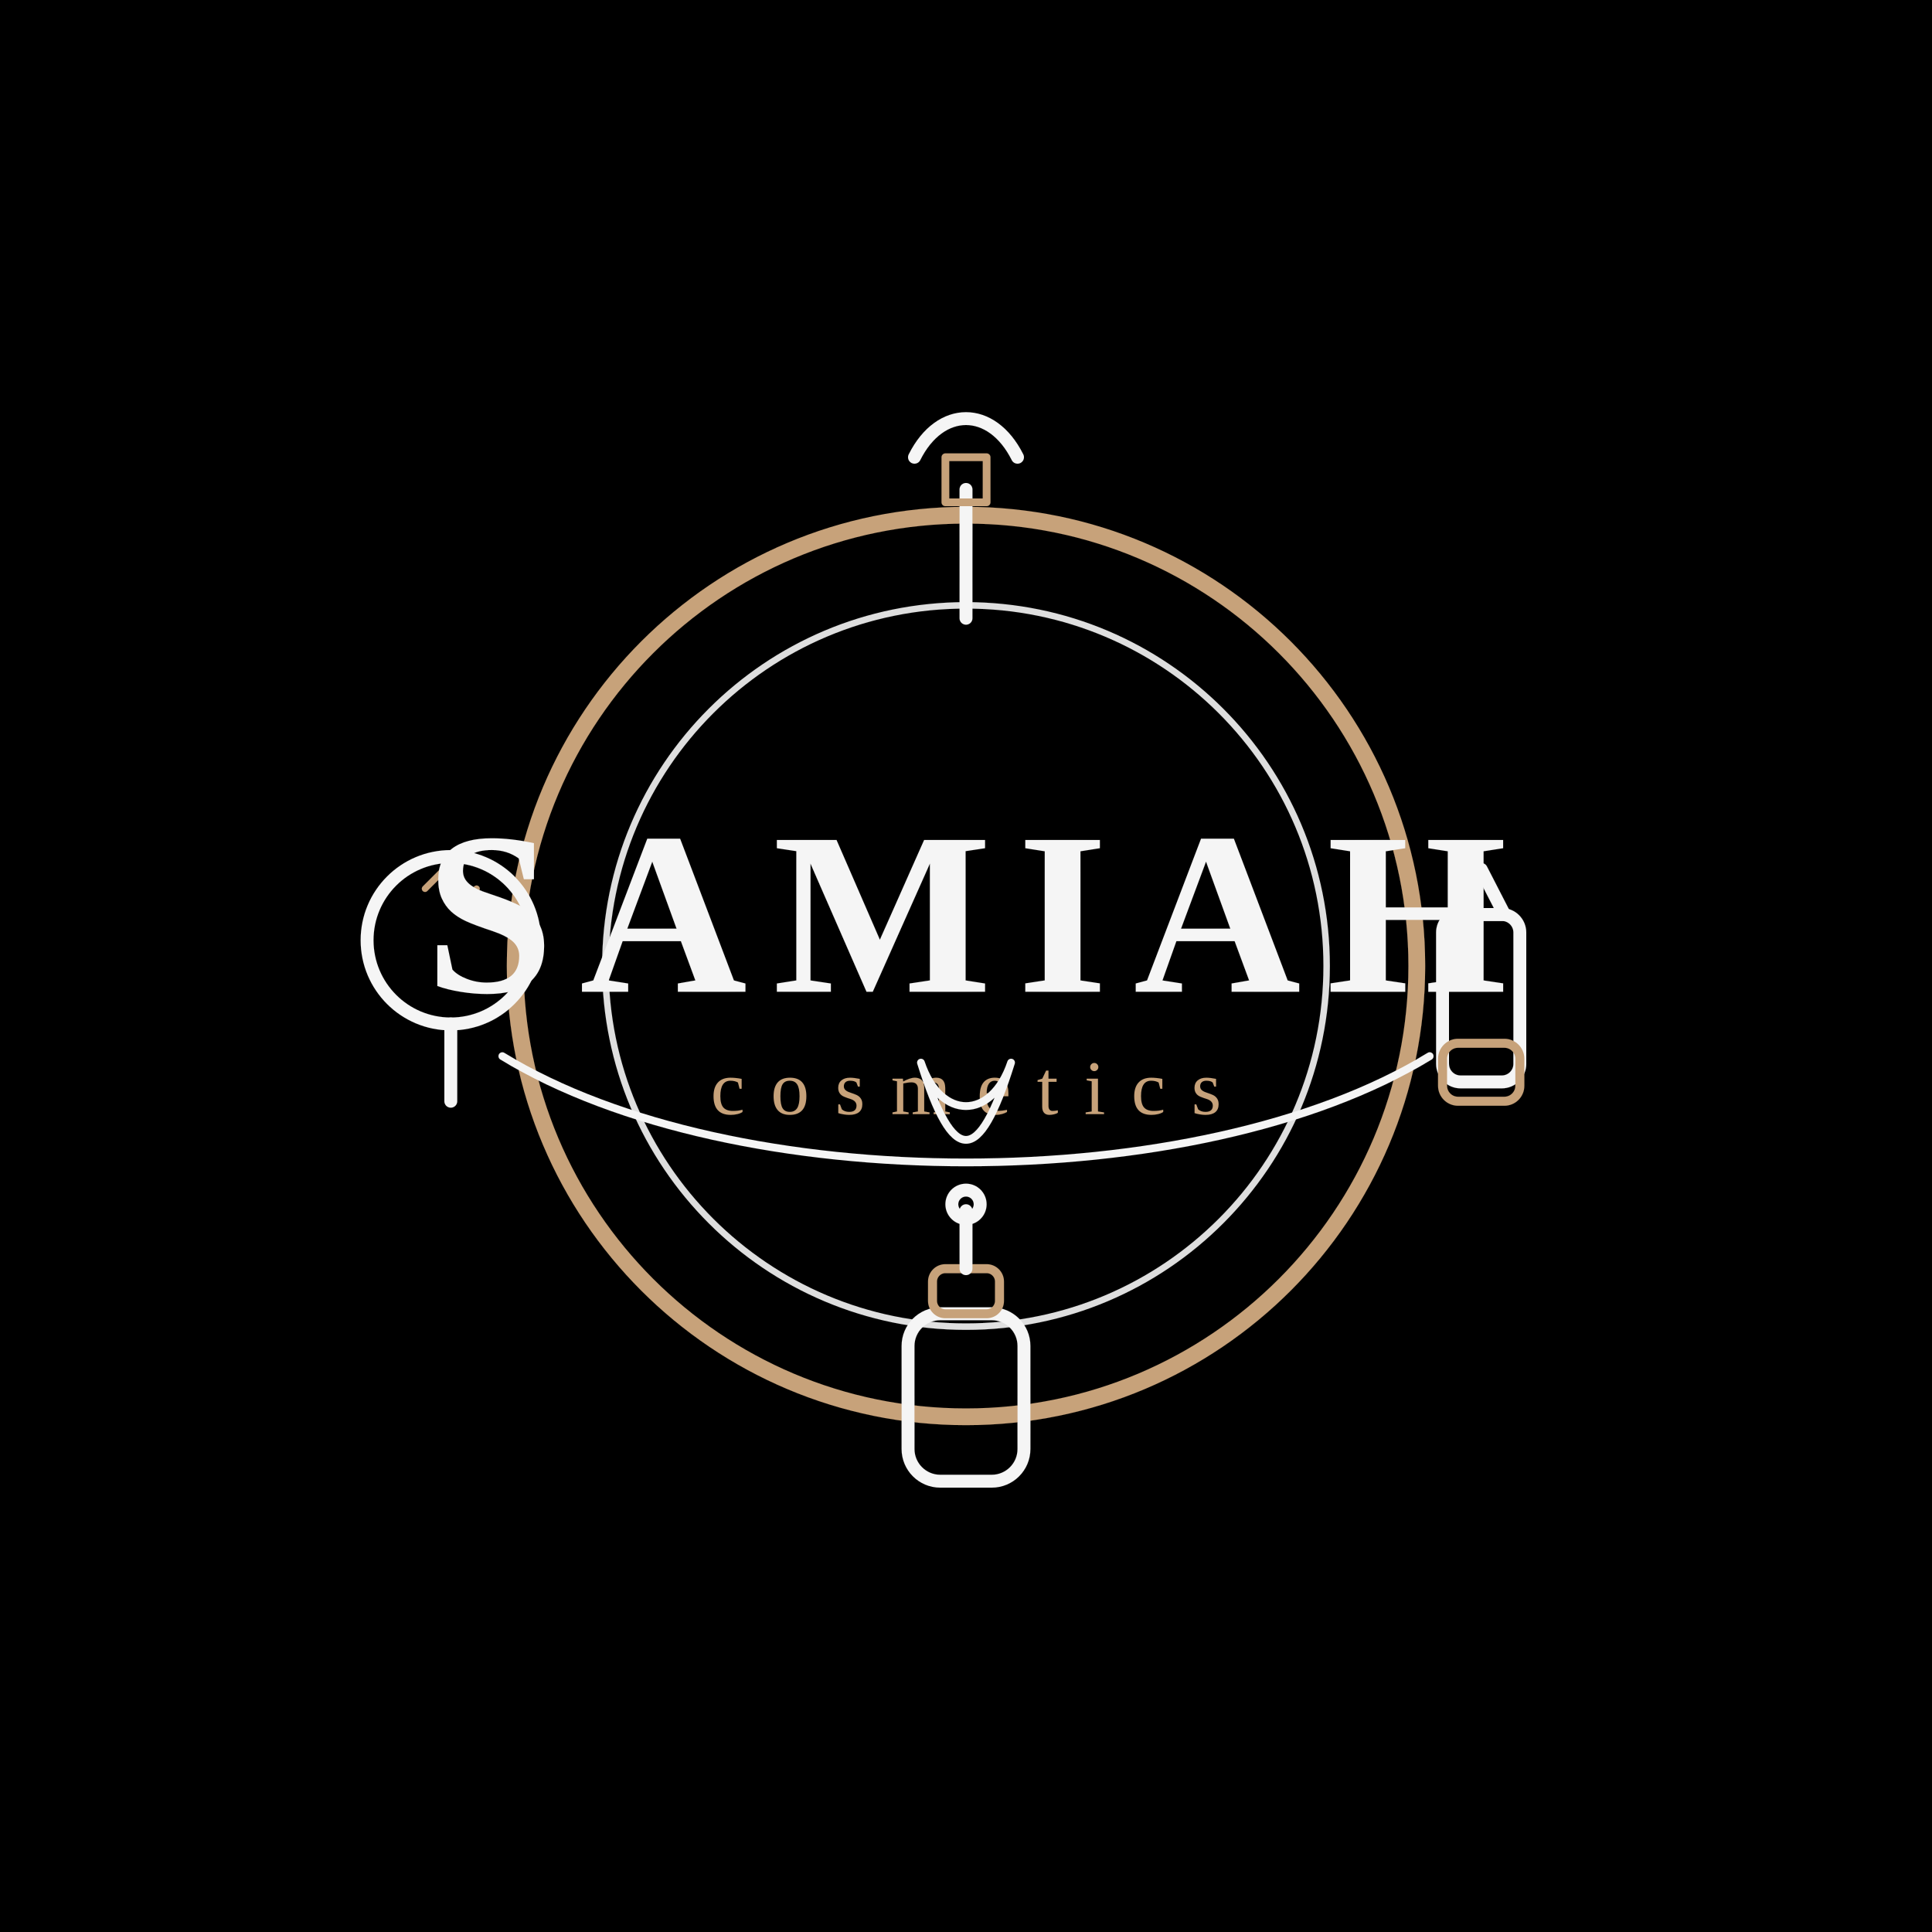
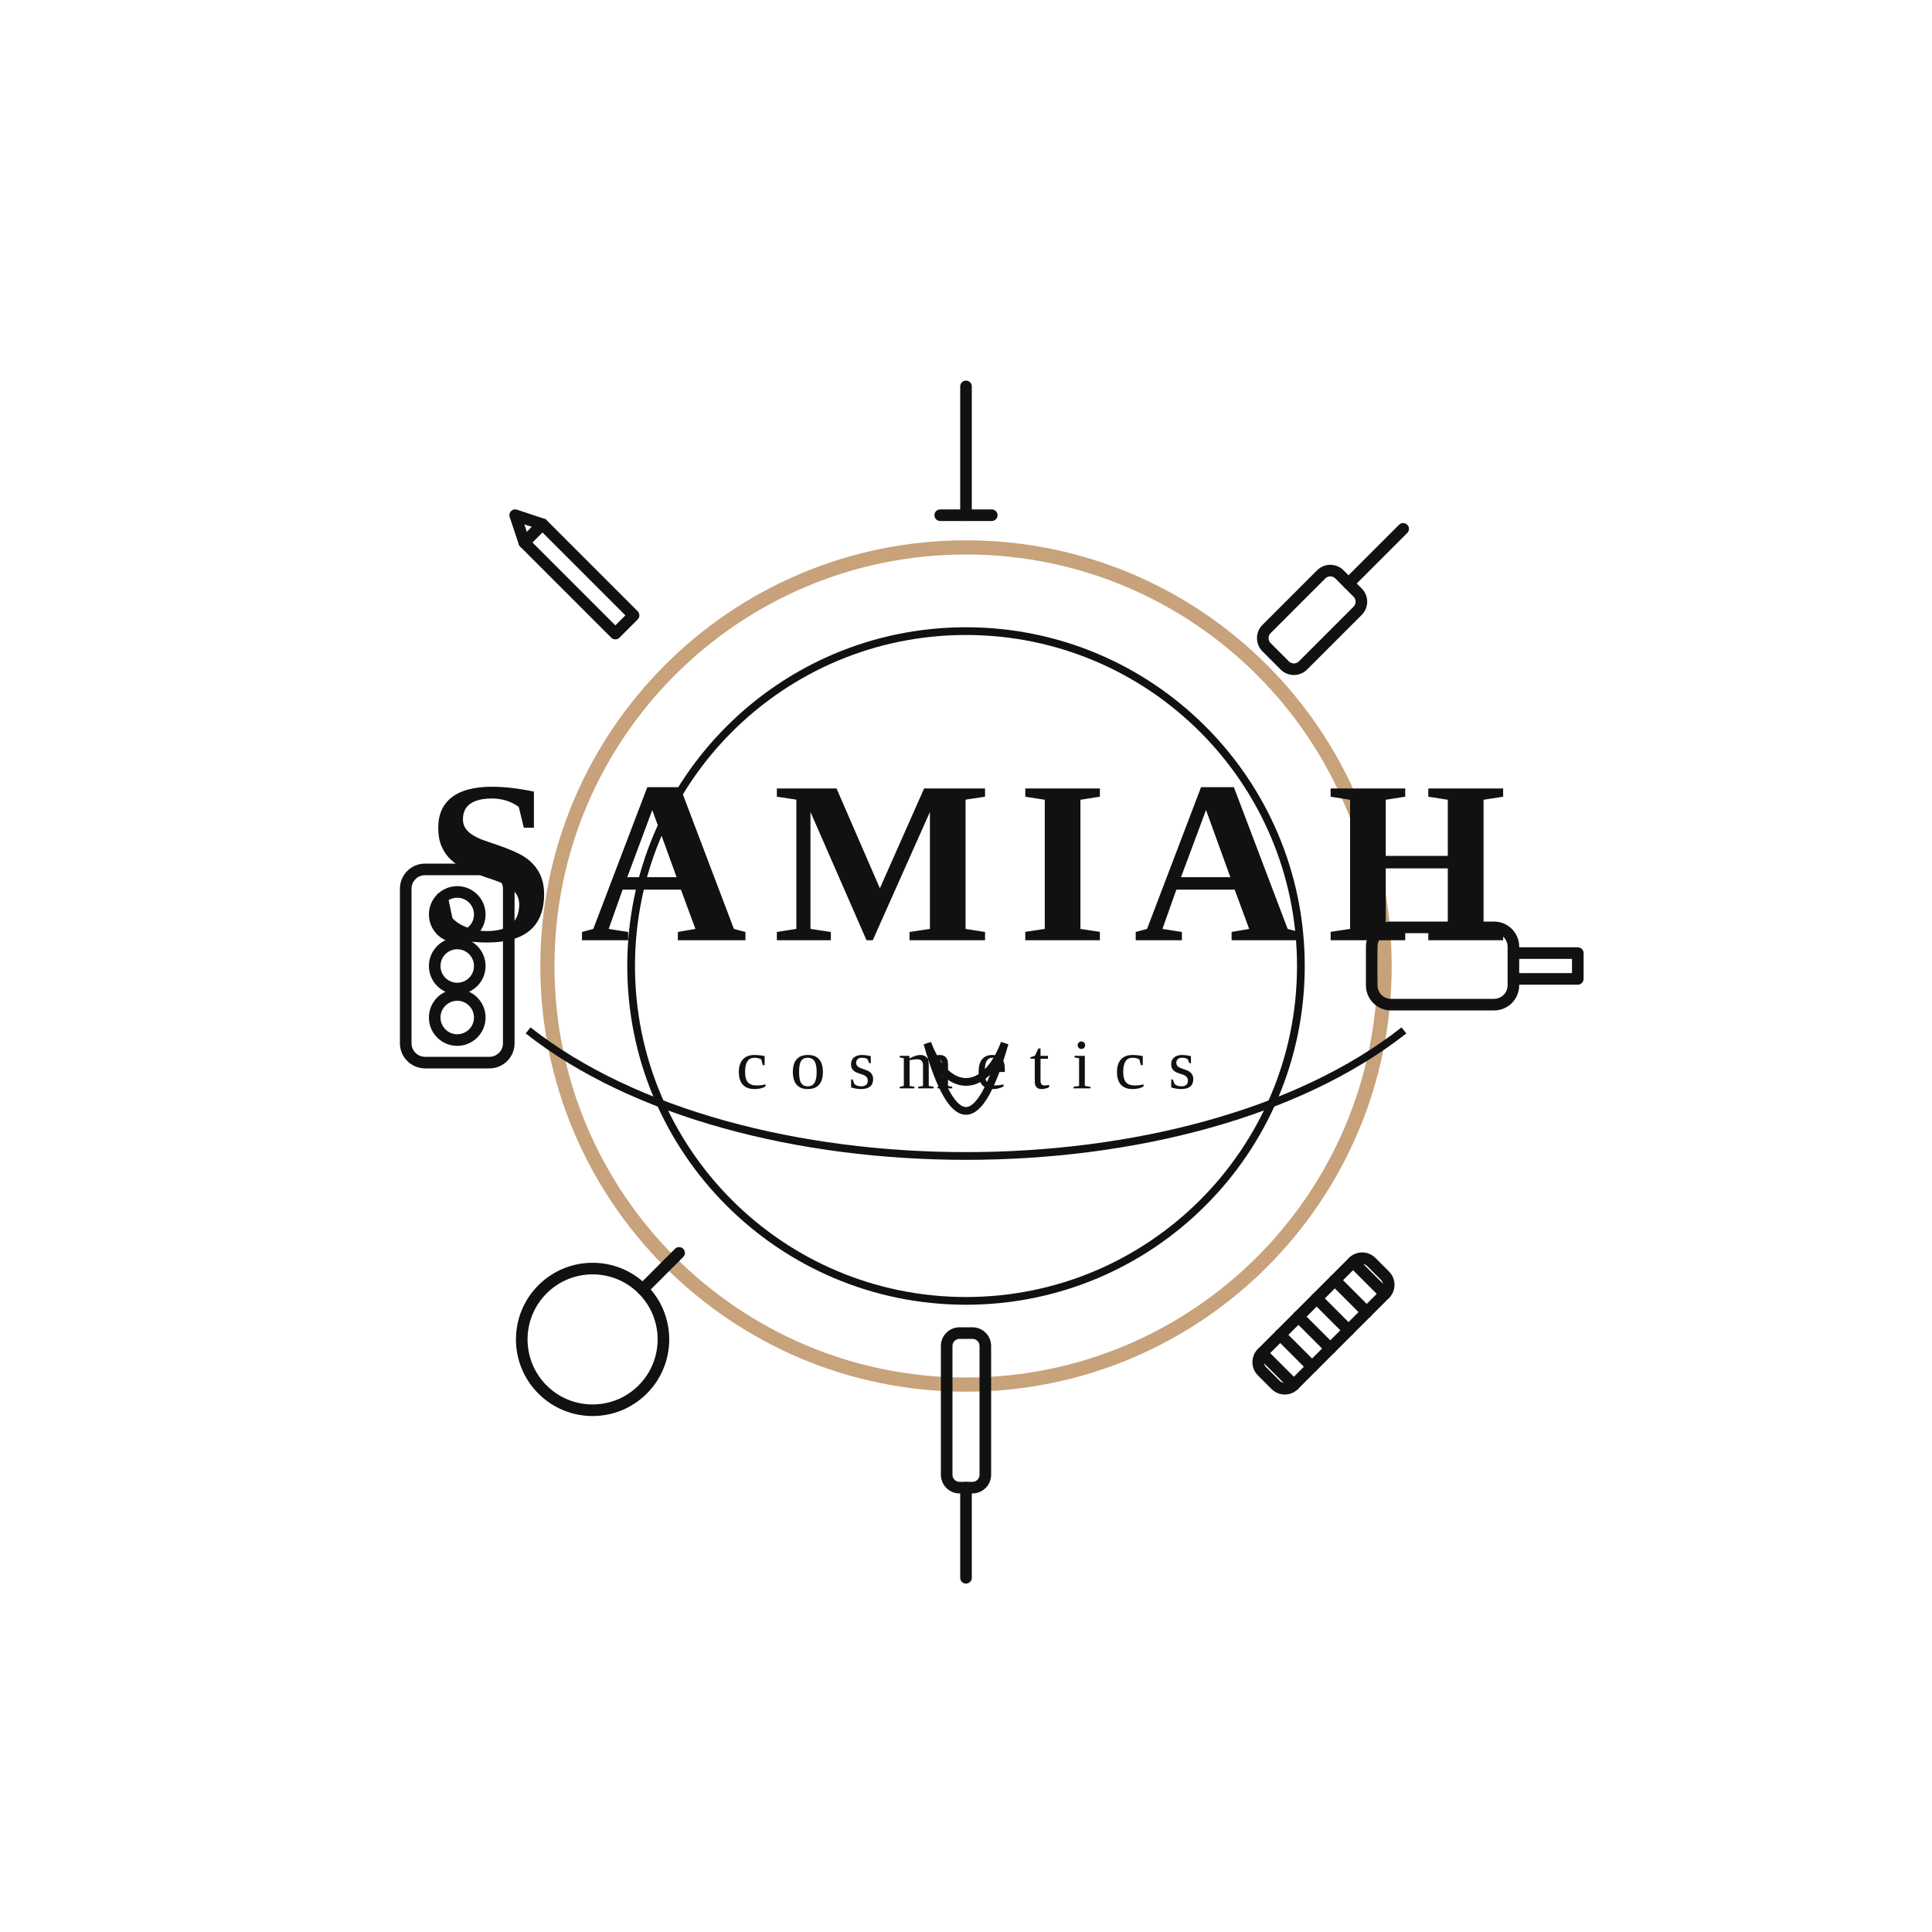
- <svg xmlns="http://www.w3.org/2000/svg" width="3000" height="3000" viewBox="0 0 3000 3000" aria-label="Samiah Cosmetics - Premium Tools Logo">
-   <defs>
-     <style>
-       .gold { stroke:#C7A27A; fill:none; }
-       .gold-fill { fill:#C7A27A; }
-       .ink { stroke:#F5F5F5; fill:none; }
-       .ink-fill { fill:#F5F5F5; }
-       .round { stroke-linecap:round; stroke-linejoin:round; }
-     </style>
-     <filter id="softShadow" x="-50%" y="-50%" width="200%" height="200%">
-       <feDropShadow dx="0" dy="18" stdDeviation="28" flood-color="#000000" flood-opacity="0.55" />
-     </filter>
-   </defs>
-   <rect x="0" y="0" width="3000" height="3000" fill="#000000" />
-   <g transform="translate(1500,1500)" filter="url(#softShadow)">
-     <circle cx="0" cy="0" r="700" class="gold round" stroke-width="26" />
-     <circle cx="0" cy="0" r="560" class="ink round" stroke-width="10" opacity="0.9" />
-     <g stroke-width="20" class="round">
-       <g transform="translate(0,-800)">
-         <line x1="0" y1="60" x2="0" y2="260" class="ink" />
-         <rect x="-32" y="10" width="64" height="70" class="gold" stroke-width="12" />
-         <path d="M-80,10 C-40,-70 40,-70 80,10" class="ink" />
+ <svg xmlns="http://www.w3.org/2000/svg" width="3000" height="3000" viewBox="0 0 3000 3000" aria-label="Samiah Cosmetics - Tools Logo">
+   <g transform="translate(1500,1500)">
+     <circle cx="0" cy="0" r="650" fill="none" stroke="#C7A27A" stroke-width="22" />
+     <circle cx="0" cy="0" r="520" fill="none" stroke="#111" stroke-width="12" />
+     <g stroke="#111" stroke-width="18" fill="none" stroke-linecap="round" stroke-linejoin="round">
+       <g transform="rotate(0)">
+         <path d="M0 -900 v200" />
+         <path d="M-40 -700 h80" />
      </g>
-       <g transform="translate(800,0)">
-         <rect x="-60" y="-80" width="120" height="260" rx="28" class="ink" />
-         <rect x="-60" y="120" width="120" height="90" rx="24" class="gold" stroke-width="14" />
-         <path d="M-36,-80 L0,-150 L36,-80 Z" class="ink" />
+       <g transform="rotate(45)">
+         <rect x="-40" y="-840" width="80" height="160" rx="20" />
+         <path d="M0 -840 v-120" />
      </g>
-       <g transform="translate(0,800)">
-         <rect x="-90" y="-260" width="180" height="260" rx="50" class="ink" />
-         <rect x="-52" y="-330" width="104" height="70" rx="20" class="gold" stroke-width="14" />
-         <line x1="0" y1="-330" x2="0" y2="-420" class="ink" />
-         <circle cx="0" cy="-430" r="22" class="ink" />
+       <g transform="rotate(90)">
+         <rect x="-60" y="-850" width="120" height="220" rx="30" />
+         <path d="M-20 -850 v-100 h40 v100" />
      </g>
-       <g transform="translate(-800,0)">
-         <circle cx="0" cy="-40" r="130" class="ink" />
-         <path d="M-40,-120 L-10,-150 M10,-90 L40,-120" class="gold" stroke-width="10" />
-         <line x1="0" y1="90" x2="0" y2="210" class="ink" />
+       <g transform="rotate(135)">
+         <rect x="-120" y="-820" width="240" height="70" rx="20" />
+         <line x1="-100" y1="-820" x2="-100" y2="-750" />
+         <line x1="-60" y1="-820" x2="-60" y2="-750" />
+         <line x1="-20" y1="-820" x2="-20" y2="-750" />
+         <line x1="20" y1="-820" x2="20" y2="-750" />
+         <line x1="60" y1="-820" x2="60" y2="-750" />
+         <line x1="100" y1="-820" x2="100" y2="-750" />
+       </g>
+       <g transform="rotate(180)">
+         <rect x="-30" y="-810" width="60" height="240" rx="20" />
+         <line x1="0" y1="-810" x2="0" y2="-950" />
+       </g>
+       <g transform="rotate(225)">
+         <circle cx="0" cy="-820" r="110" />
+         <line x1="0" y1="-710" x2="0" y2="-630" />
+       </g>
+       <g transform="rotate(270)">
+         <rect x="-150" y="-870" width="300" height="160" rx="30" />
+         <circle cx="-80" cy="-790" r="35" />
+         <circle cx="0" cy="-790" r="35" />
+         <circle cx="80" cy="-790" r="35" />
+       </g>
+       <g transform="rotate(315)">
+         <path d="M-20 -950 L20 -950 L20 -750 L-20 -750 Z" />
+         <path d="M-20 -950 L0 -990 L20 -950" />
      </g>
    </g>
-     <g font-family="Garamond, Georgia, 'Times New Roman', serif" text-anchor="middle">
-       <text x="0" y="40" font-size="360" font-weight="600" letter-spacing="40" class="ink-fill">
+     <g fill="#111" font-family="Garamond, Georgia, 'Times New Roman', serif">
+       <text x="0" y="-40" font-size="360" font-weight="600" letter-spacing="40" text-anchor="middle">
        SAMIAH
      </text>
-       <text x="0" y="230" font-size="120" letter-spacing="40" class="gold-fill" style="text-transform:lowercase;">
+       <text x="0" y="190" font-size="110" letter-spacing="35" text-anchor="middle" style="text-transform:lowercase;">
        cosmetics
      </text>
    </g>
-     <g class="ink round" stroke-width="12" fill="none">
-       <path d="M -720,140 C -360,360 360,360 720,140" />
-       <path d="M -70,150                C -20,310  20,310  70,150                C 40,240  -40,240  -70,150 Z" />
+     <g fill="none" stroke="#111" stroke-width="12">
+       <path d="M -680,100  C -350,360 350,360 680,100" />
+       <path d="M -60,120 C -20,260 20,260 60,120 C 30,200 -30,200 -60,120 Z" />
    </g>
  </g>
</svg>
